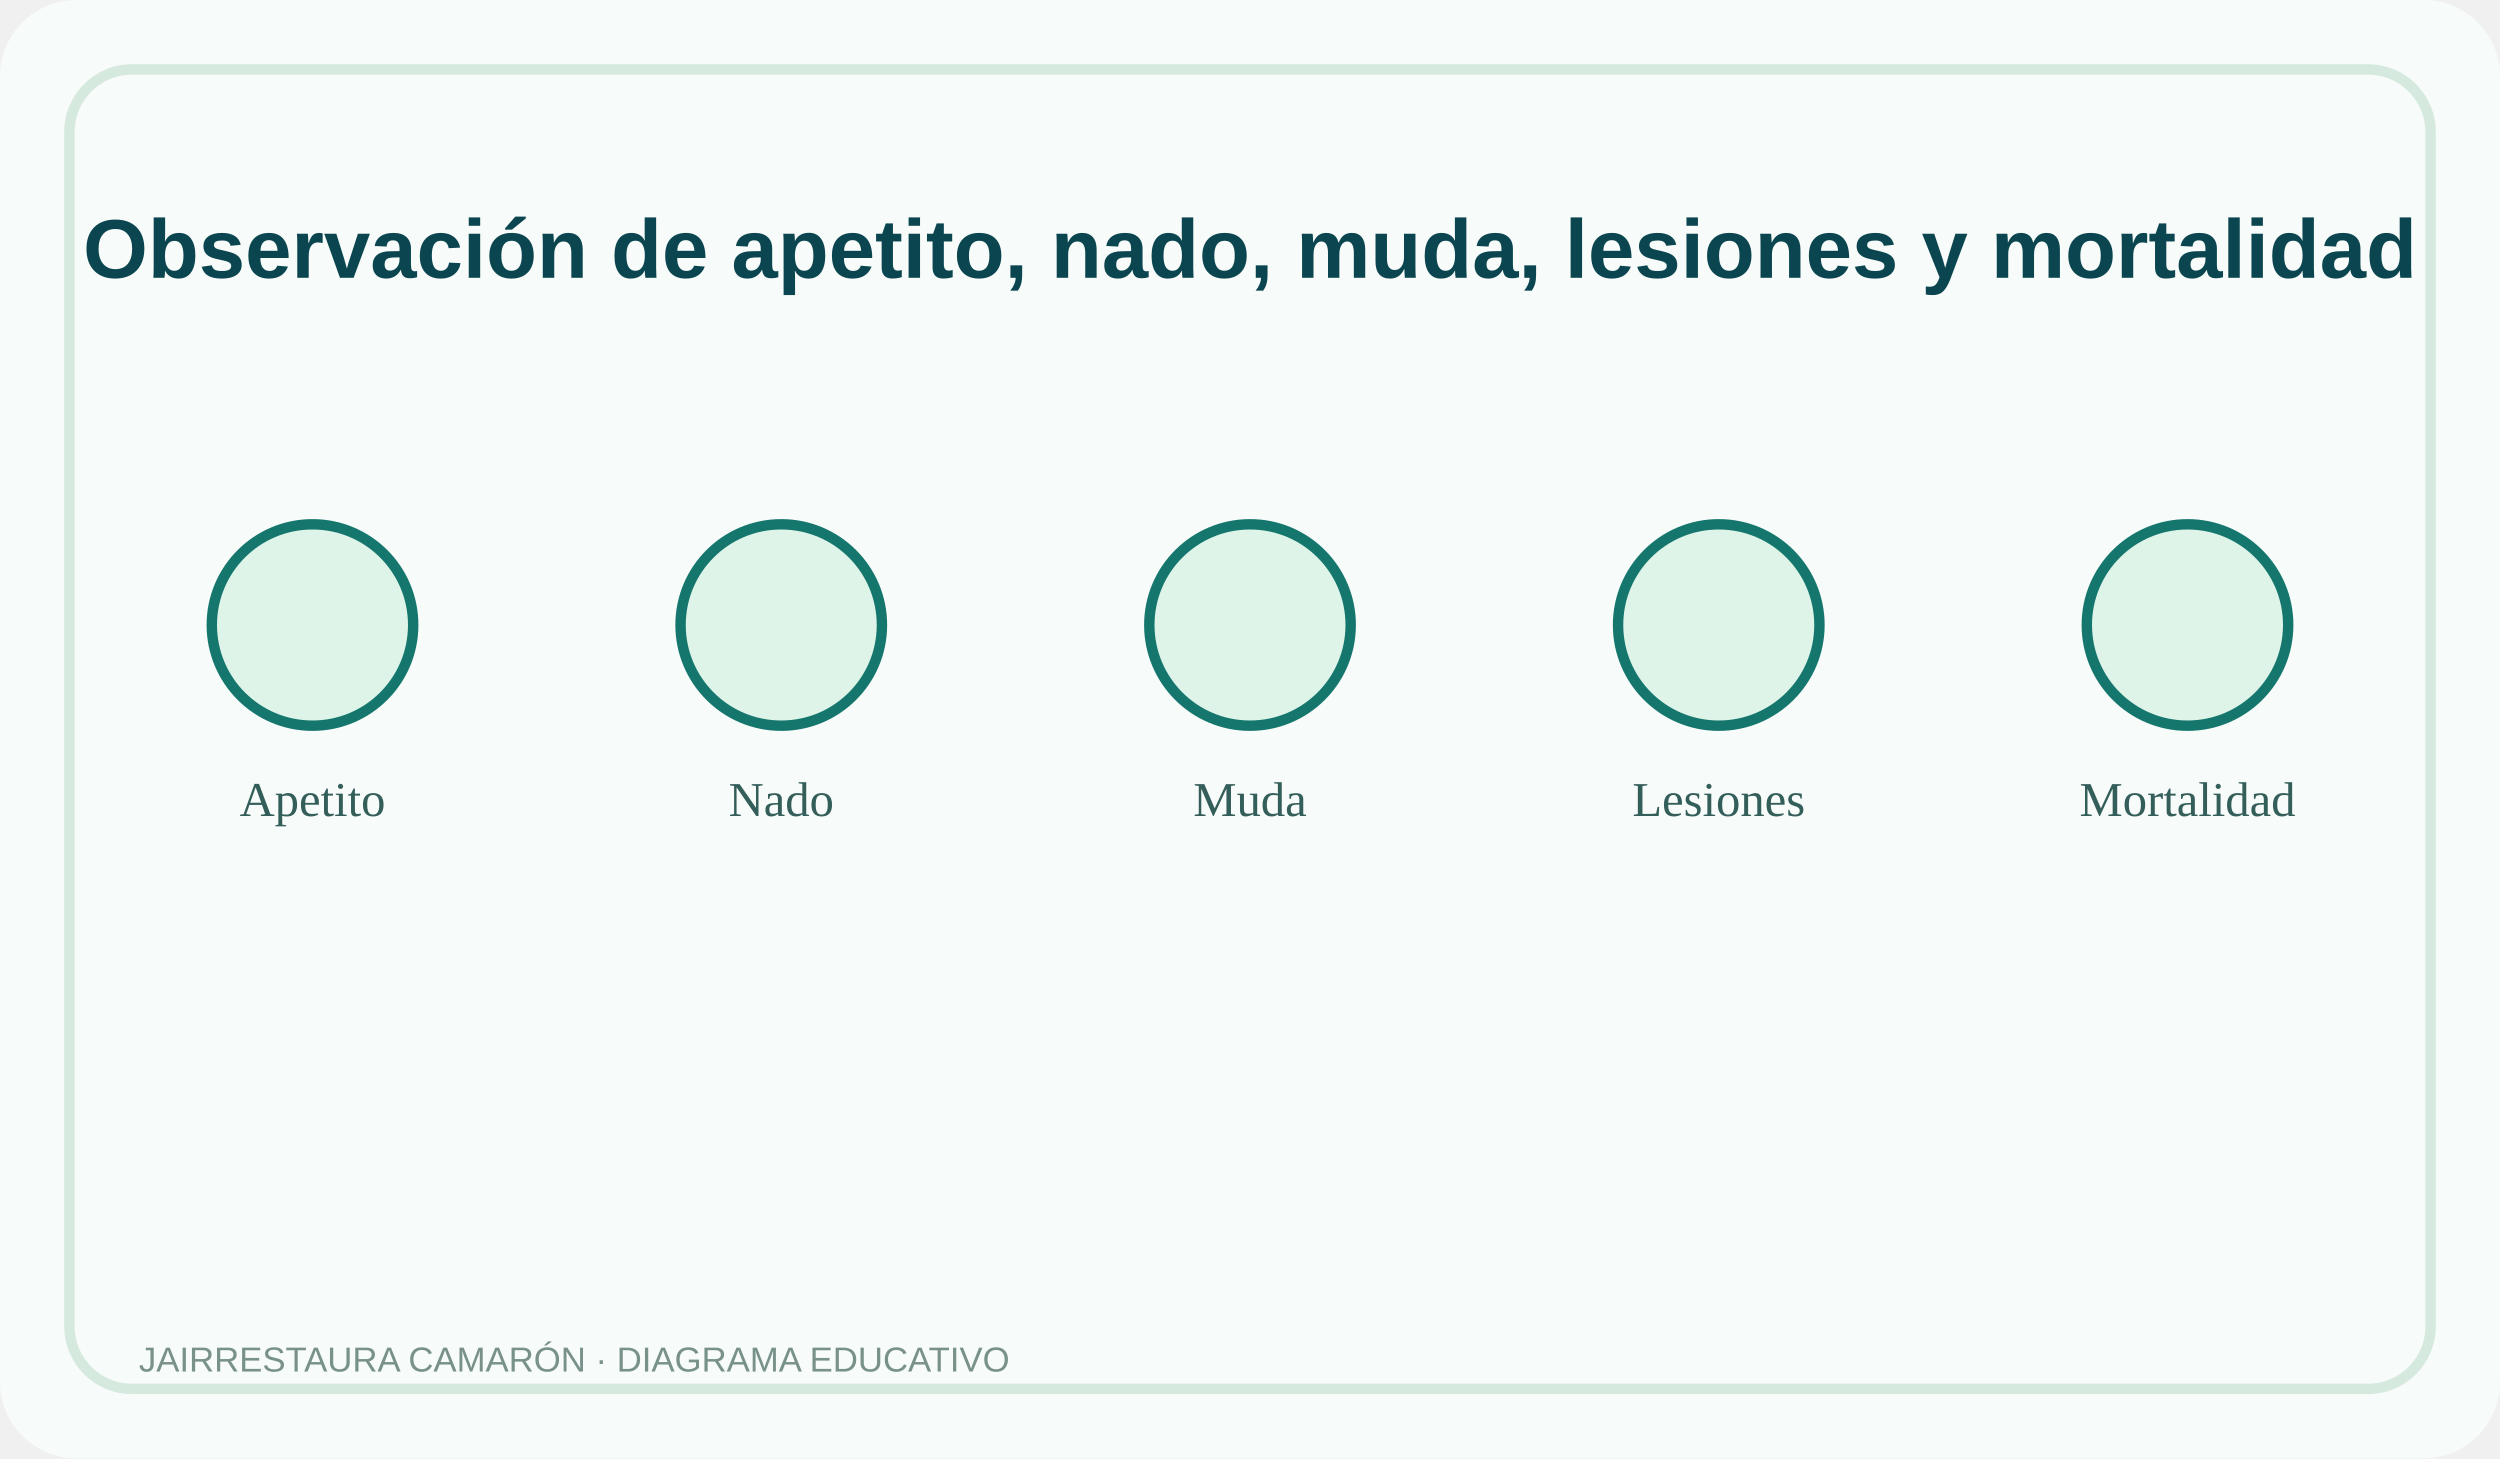
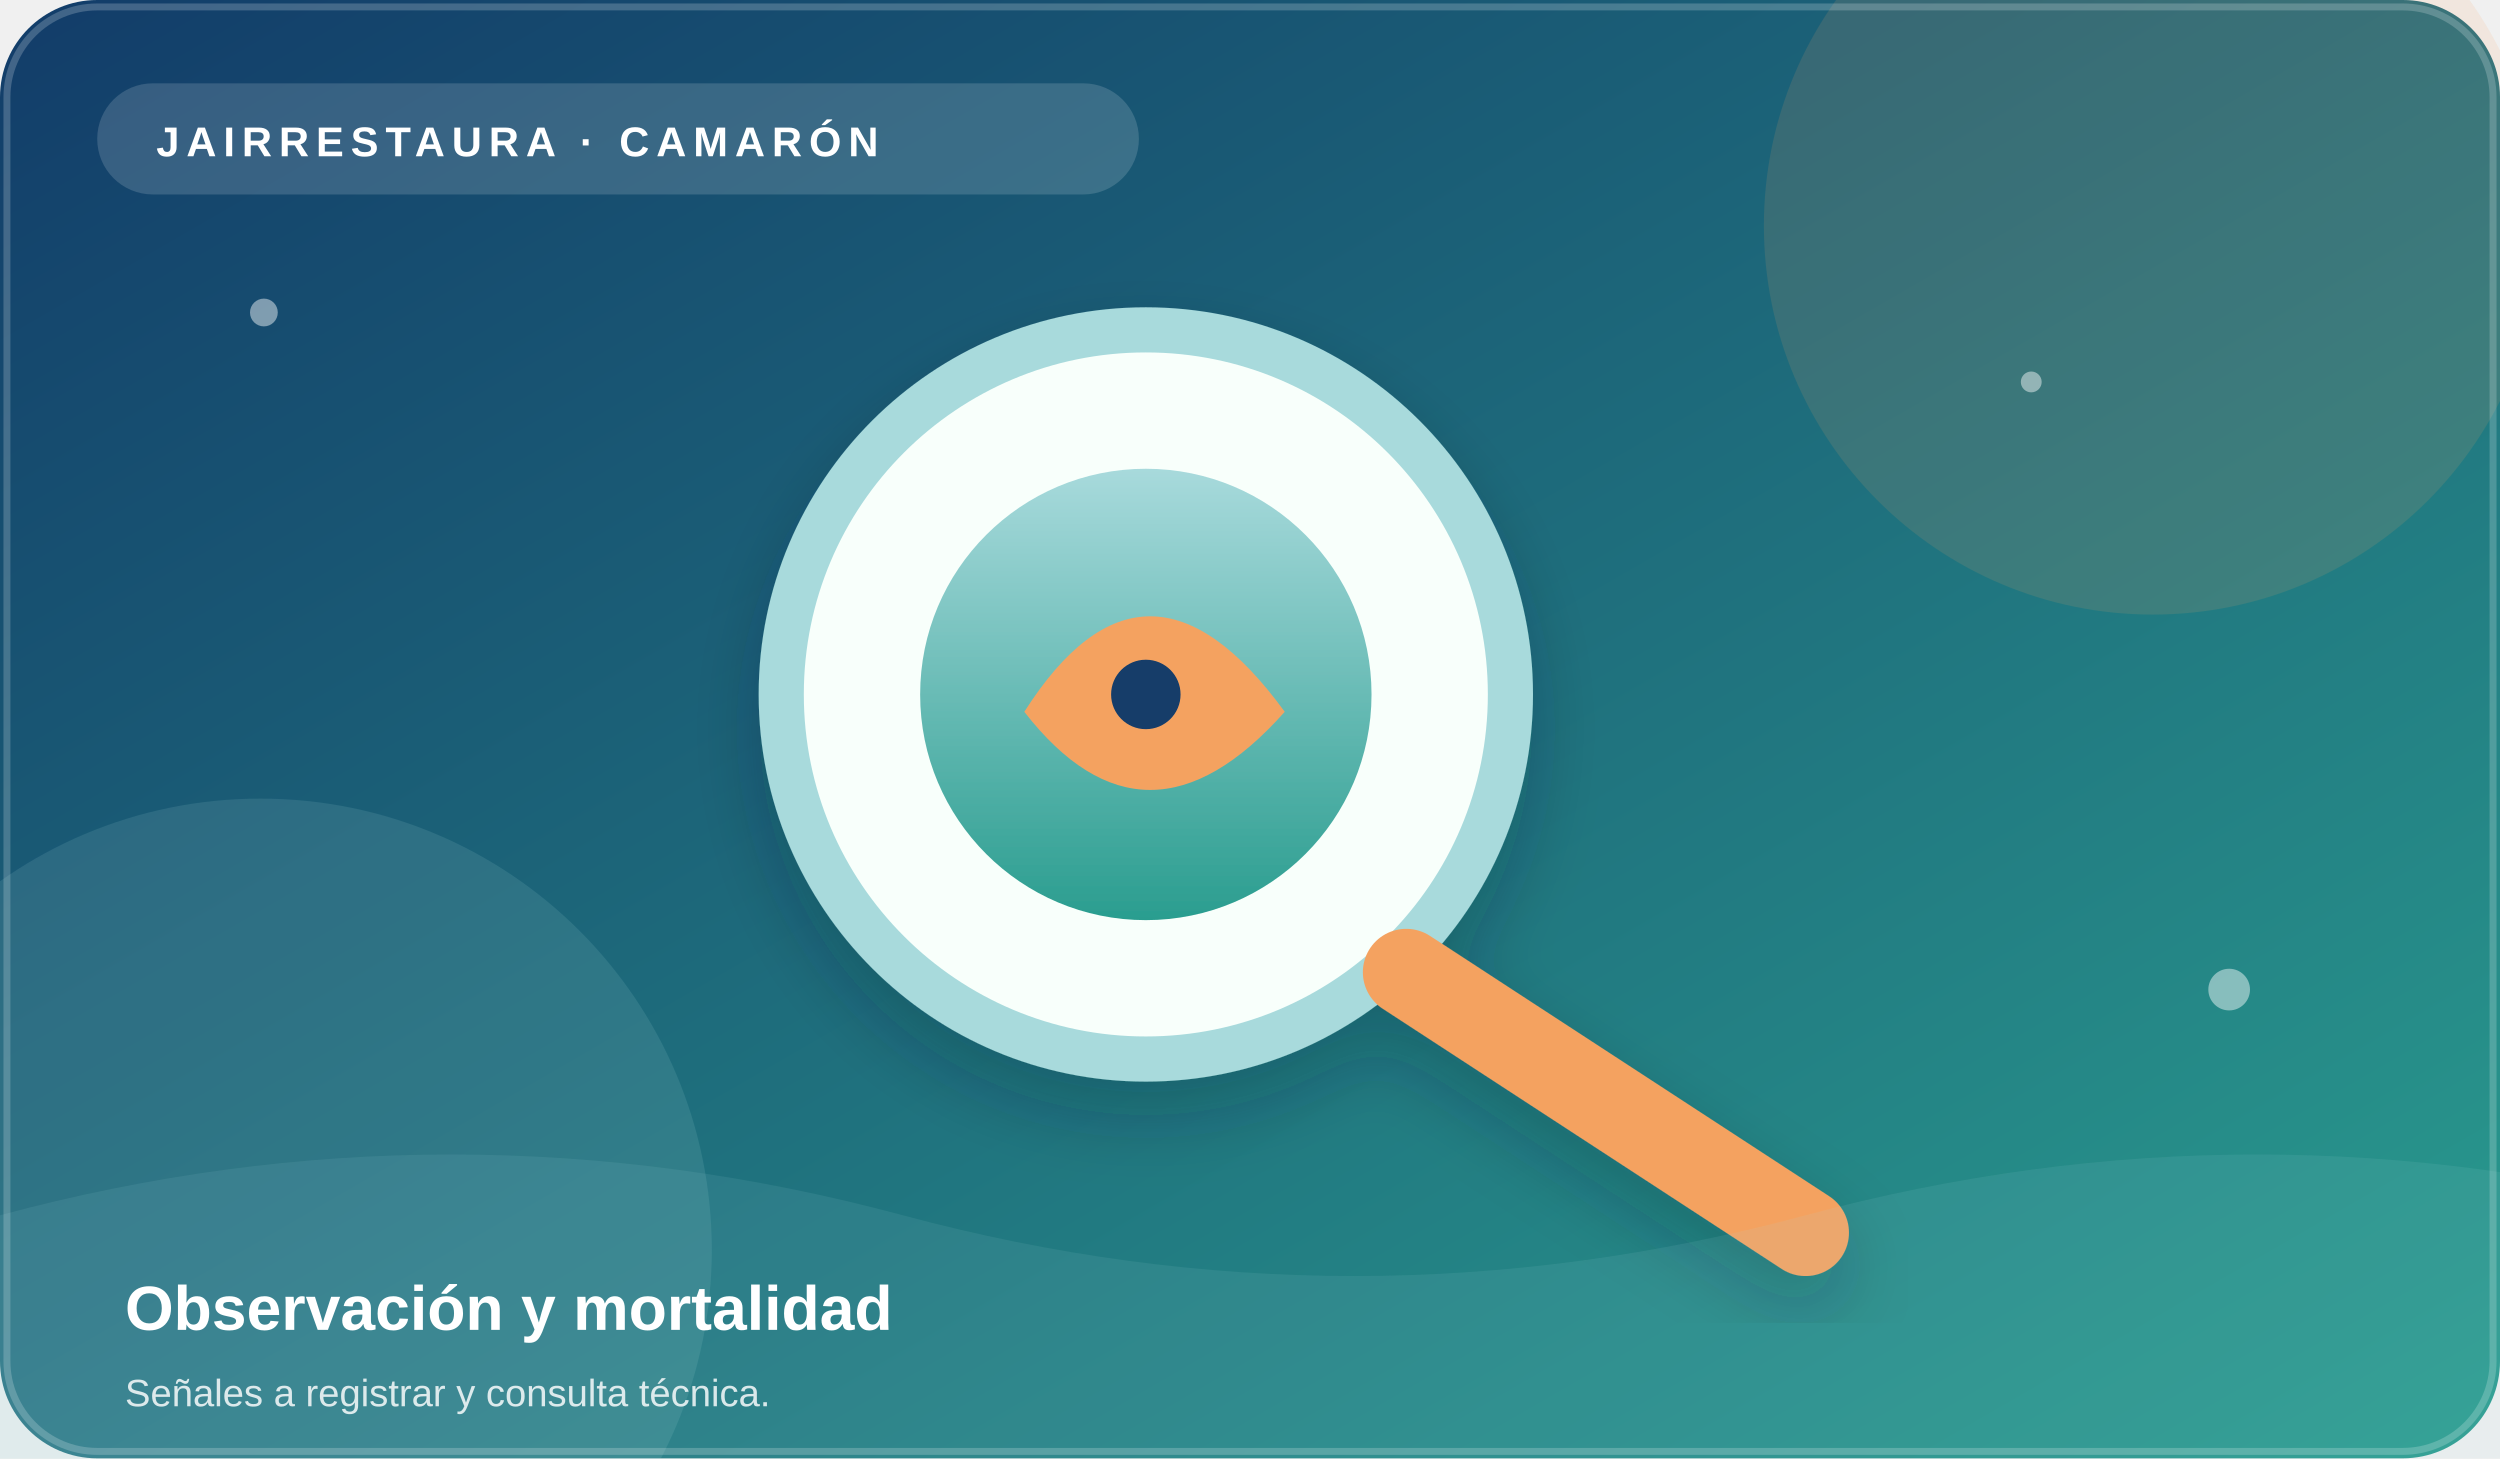
- <svg xmlns="http://www.w3.org/2000/svg" viewBox="0 0 720 420">
-   <rect width="720" height="420" rx="22" fill="#f7fbf9" />
-   <rect x="20" y="20" width="680" height="380" rx="18" fill="none" stroke="#d5e9df" stroke-width="3" />
-   <text x="360" y="80" text-anchor="middle" font-family="Arial" font-size="24" font-weight="700" fill="#0b4650">Observación de apetito, nado, muda, lesiones y mortalidad</text>
-   <circle cx="90" cy="180" r="29" fill="#dff4e9" stroke="#14766d" stroke-width="3" />
-   <text x="90" y="235" text-anchor="middle" font-size="14" fill="#345e5a">Apetito</text>
-   <circle cx="225" cy="180" r="29" fill="#dff4e9" stroke="#14766d" stroke-width="3" />
-   <text x="225" y="235" text-anchor="middle" font-size="14" fill="#345e5a">Nado</text>
-   <circle cx="360" cy="180" r="29" fill="#dff4e9" stroke="#14766d" stroke-width="3" />
-   <text x="360" y="235" text-anchor="middle" font-size="14" fill="#345e5a">Muda</text>
-   <circle cx="495" cy="180" r="29" fill="#dff4e9" stroke="#14766d" stroke-width="3" />
-   <text x="495" y="235" text-anchor="middle" font-size="14" fill="#345e5a">Lesiones</text>
-   <circle cx="630" cy="180" r="29" fill="#dff4e9" stroke="#14766d" stroke-width="3" />
-   <text x="630" y="235" text-anchor="middle" font-size="14" fill="#345e5a">Mortalidad</text>
-   <text x="40" y="395" font-family="Arial" font-size="10" fill="#78918a">JAIRRESTAURA CAMARÓN · DIAGRAMA EDUCATIVO</text>
+ <svg xmlns="http://www.w3.org/2000/svg" viewBox="0 0 720 420" role="img" aria-labelledby="t d">
+   <defs>
+     <linearGradient id="bg" x2="1" y2="1">
+       <stop stop-color="#123c69" />
+       <stop offset="1" stop-color="#2a9d8f" />
+     </linearGradient>
+     <linearGradient id="water" x2="0" y2="1">
+       <stop stop-color="#a8dadc" />
+       <stop offset="1" stop-color="#2a9d8f" />
+     </linearGradient>
+     <linearGradient id="gold" x2="1" y2="1">
+       <stop stop-color="#f4a261" />
+       <stop offset="1" stop-color="#e76f51" />
+     </linearGradient>
+     <filter id="shadow">
+       <feDropShadow dx="0" dy="10" stdDeviation="10" flood-color="#032b36" flood-opacity=".24" />
+     </filter>
+   </defs>
+   <rect width="720" height="420" rx="28" fill="url(#bg)" />
+   <circle cx="620" cy="65" r="112" fill="#f4a261" opacity=".13" />
+   <circle cx="75" cy="360" r="130" fill="#a8dadc" opacity=".13" />
+   <g fill="#fff" opacity=".45">
+     <circle cx="76" cy="90" r="4">
+       <animate attributeName="cy" values="90;70;90" dur="4s" repeatCount="indefinite" />
+     </circle>
+     <circle cx="642" cy="285" r="6">
+       <animate attributeName="cy" values="285;260;285" dur="5s" repeatCount="indefinite" />
+     </circle>
+     <circle cx="585" cy="110" r="3" />
+   </g>
+   <g filter="url(#shadow)">
+     <circle cx="330" cy="200" r="105" fill="#f8fffb" stroke="#a8dadc" stroke-width="13" />
+     <circle cx="330" cy="200" r="65" fill="url(#water)" />
+     <path d="M405 280 L520 355" stroke="#f4a261" stroke-width="25" stroke-linecap="round" />
+     <path d="M295 205 Q330 150 370 205 Q330 250 295 205Z" fill="#f4a261" />
+     <circle cx="330" cy="200" r="10" fill="#123c69" />
+   </g>
+   <path d="M0 350 Q130 315 260 350 T520 350 T780 350 V420 H0Z" fill="#a8dadc" opacity=".10" />
+   <rect x="28" y="24" width="300" height="32" rx="16" fill="#fff" fill-opacity=".15" />
+   <text x="45" y="45" fill="#fff" font-family="Arial,sans-serif" font-size="12" font-weight="700" letter-spacing="2">JAIRRESTAURA · CAMARÓN</text>
+   <text x="36" y="383" fill="#fff" font-family="Arial,sans-serif" font-size="18" font-weight="800">Observación y mortalidad</text>
+   <text x="36" y="405" fill="#fff" fill-opacity=".82" font-family="Arial,sans-serif" font-size="11">Señales a registrar y consulta técnica.</text>
+   <rect x="2" y="2" width="716" height="416" rx="26" fill="none" stroke="#fff" stroke-opacity=".2" stroke-width="2" />
</svg>
